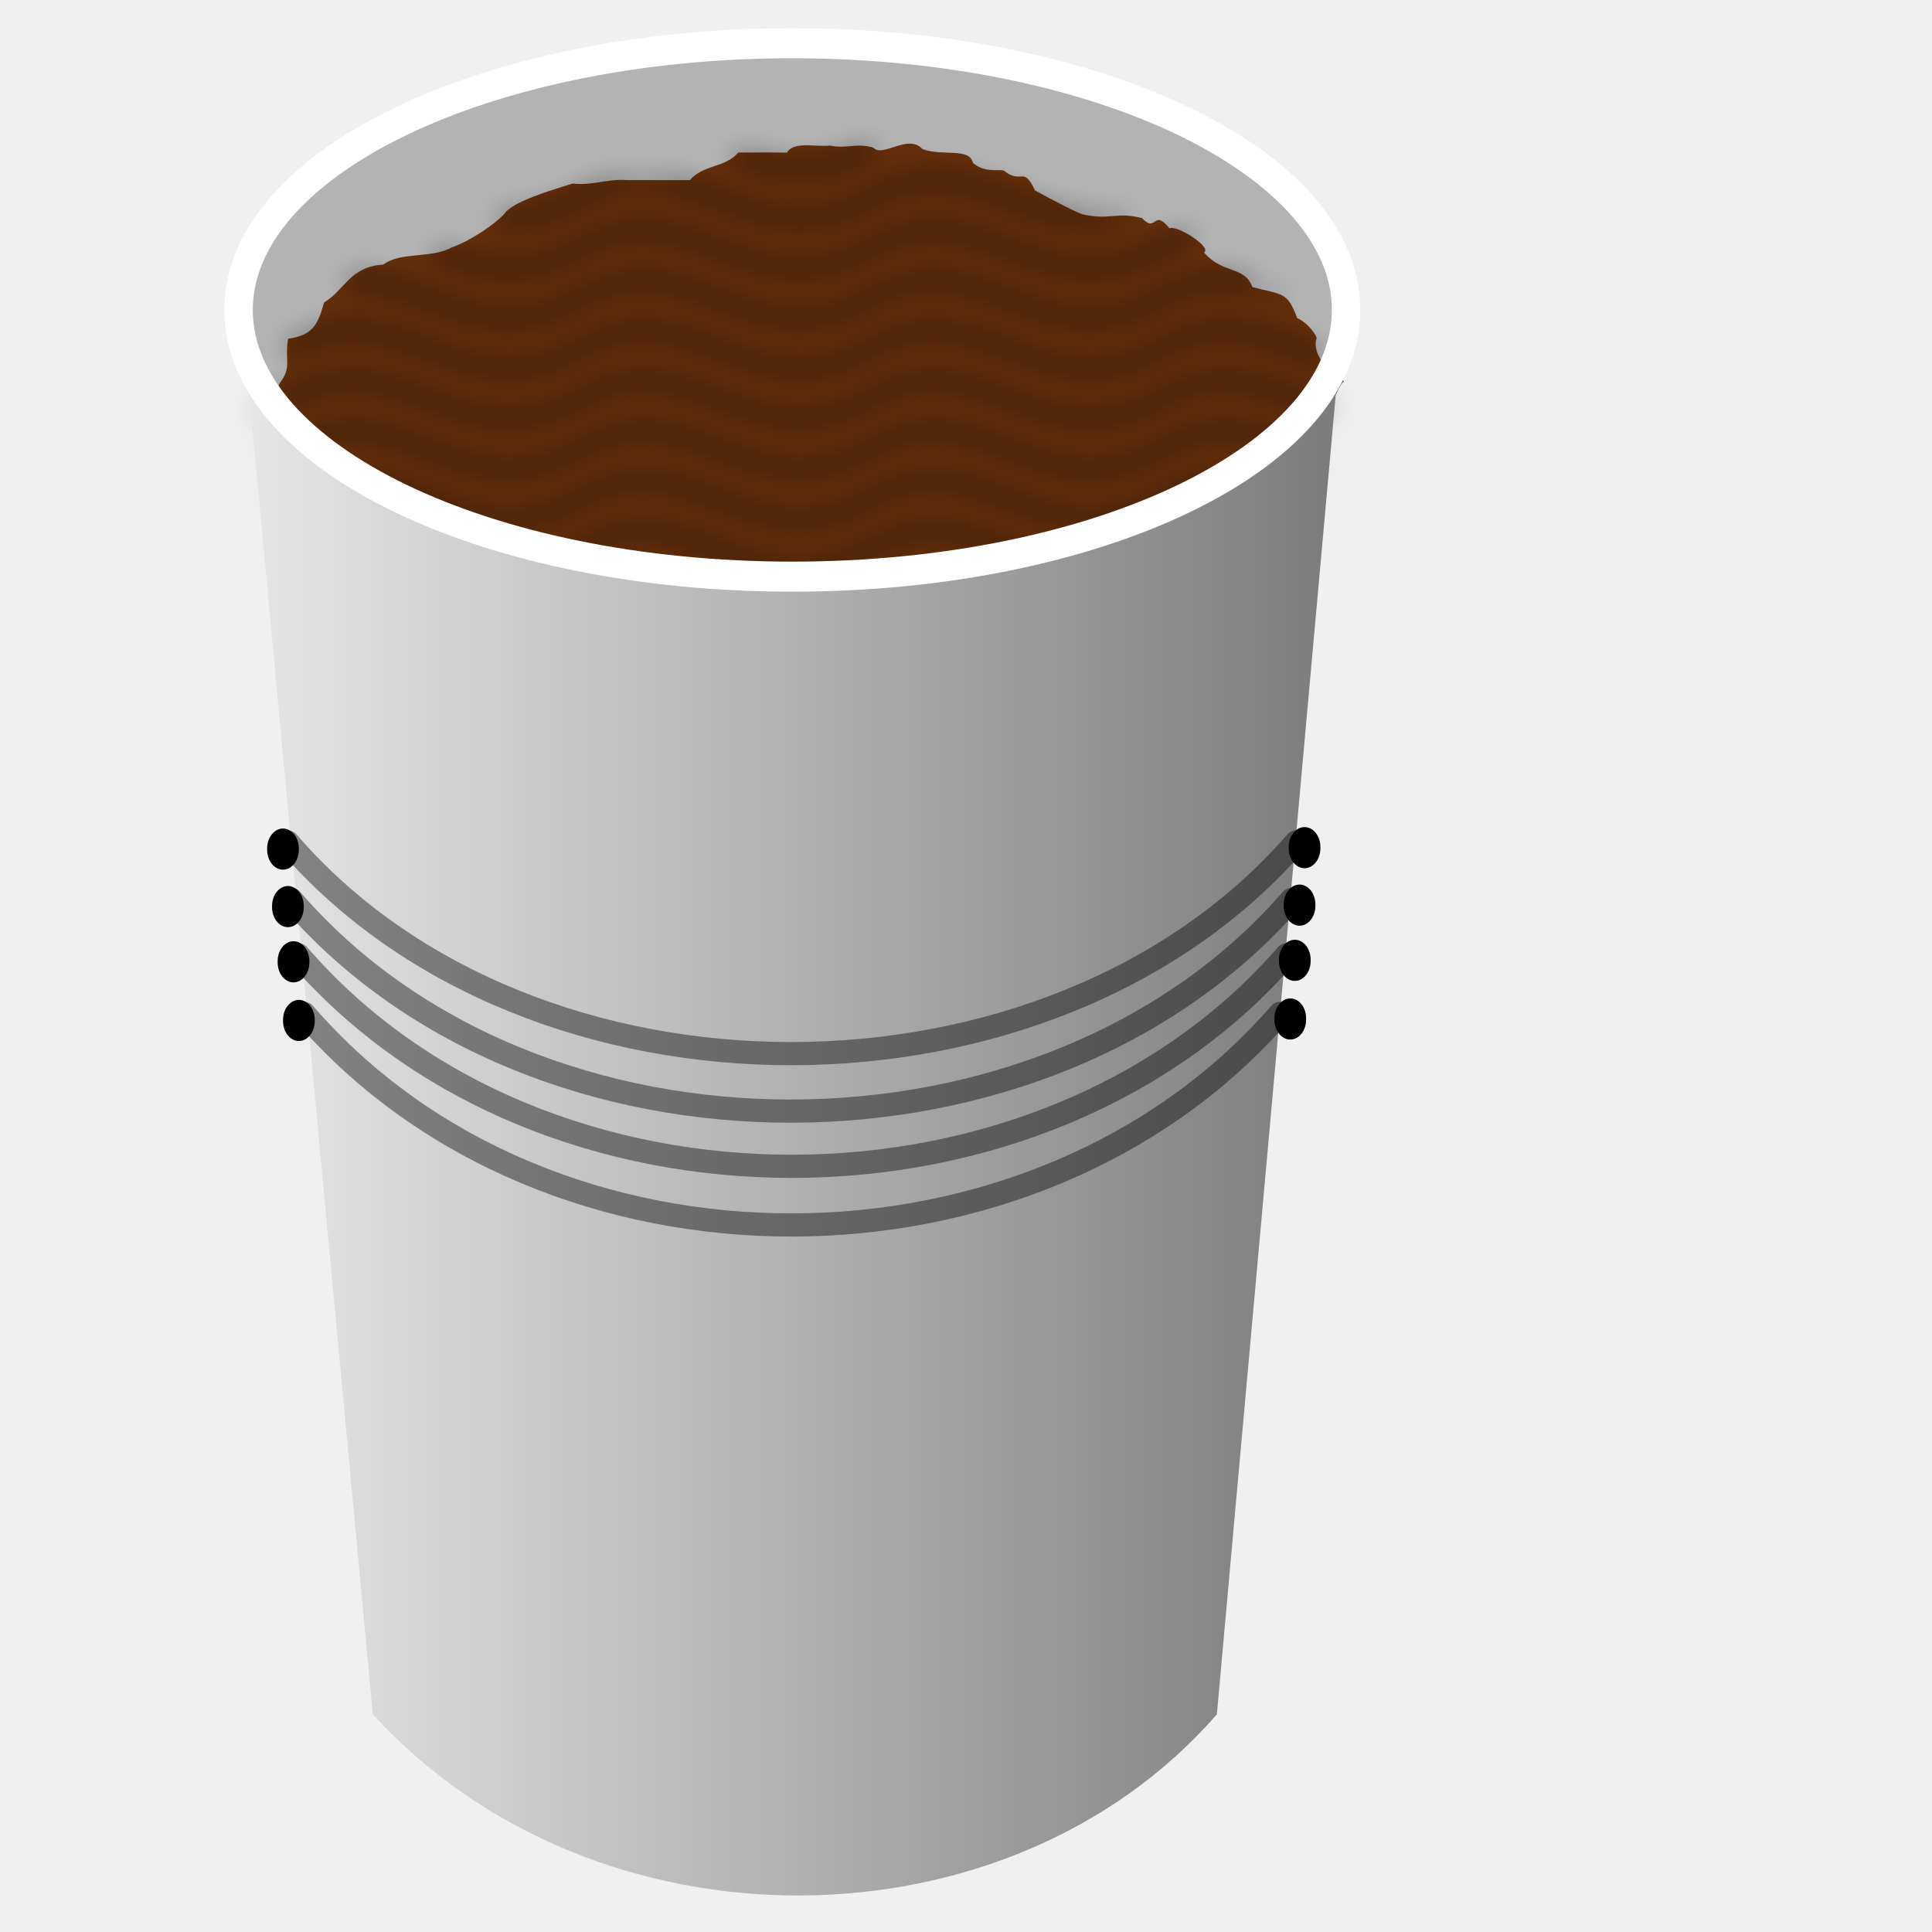
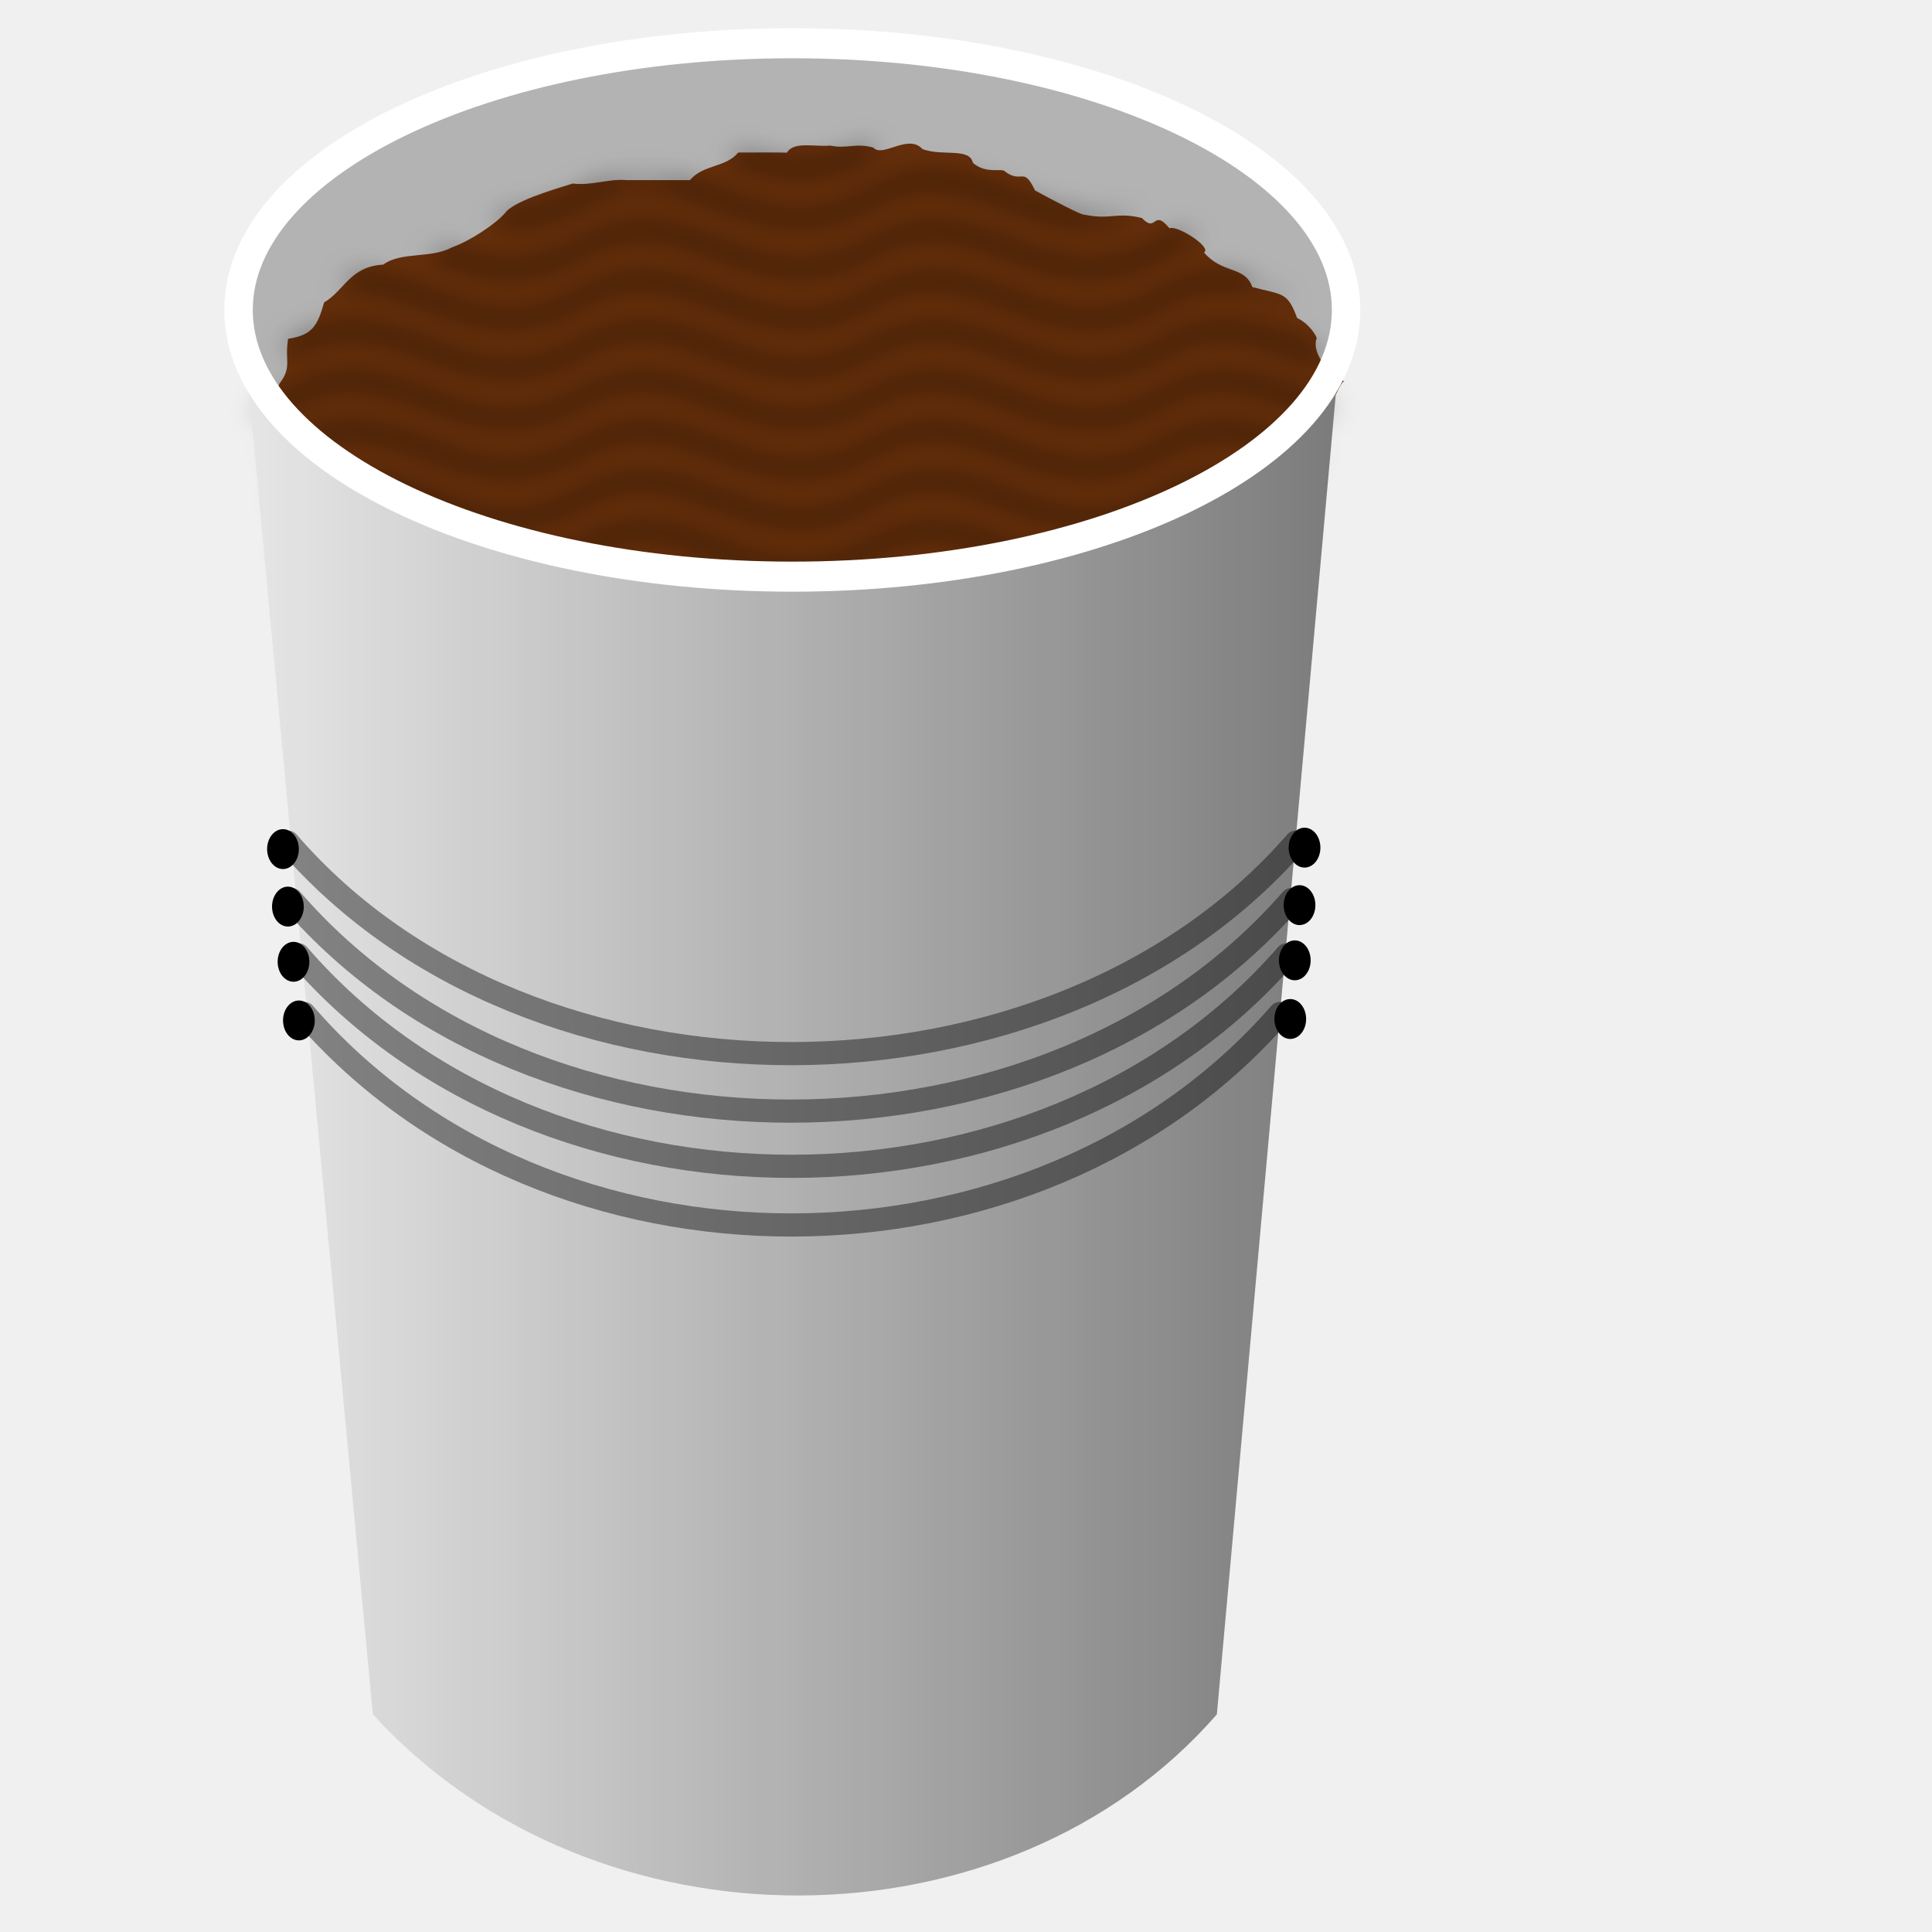
<svg xmlns="http://www.w3.org/2000/svg" xmlns:xlink="http://www.w3.org/1999/xlink" width="200" height="200" id="svg2" version="1.1">
  <defs id="defs4">
    <linearGradient id="linearGradient5482">
      <stop style="stop-color:#000000;stop-opacity:0;" offset="0" id="stop5484" />
      <stop style="stop-color:#000000;stop-opacity:1;" offset="1" id="stop5486" />
    </linearGradient>
    <pattern id="Wavy" height="5.181" width="30.066" patternUnits="userSpaceOnUse">
      <path id="path5257" d="M 7.597,0.061 C 5.079,-0.187 2.656,0.302 -0.01,1.788 L -0.01,3.061 C 2.773,1.431 5.173,1.052 7.472,1.280 C 9.770,1.508 11.969,2.361 14.253,3.218 C 18.820,4.931 23.804,6.676 30.066,3.061 L 30.062,1.788 C 23.622,5.497 19.246,3.770 14.691,2.061 C 12.413,1.207 10.115,0.311 7.597,0.061 z " style="fill:black;stroke:none;" />
    </pattern>
    <filter id="filter5460">
      <feGaussianBlur stdDeviation="1.283" id="feGaussianBlur5462" />
    </filter>
    <linearGradient xlink:href="#linearGradient5482" id="linearGradient5488" x1="25.375" y1="968.613" x2="138.688" y2="968.613" gradientUnits="userSpaceOnUse" />
  </defs>
  <g id="layer1" transform="translate(0,-852.3622)">
-     <path style="fill:#b3b3b3;fill-opacity:1;stroke:none;stroke-opacity:1;stroke-width:2.946;stroke-miterlimit:4;stroke-dasharray:none" id="path2985" d="m 137.381,43.679 a 57.326,26.14 0 1 1 -114.652,0 57.326,26.14 0 1 1 114.652,0 z" transform="matrix(1,0,0,1.05625,1.965717,838.3112)" />
+     <path style="fill:#b3b3b3;fill-opacity:1;stroke:none;stroke-opacity:1;stroke-width:2.946;stroke-miterlimit:4;stroke-dasharray:none" id="path2985" d="m 137.381,43.679 c 0,14.437 -25.666,26.14 -57.326,26.14 -31.66,0 -57.326,-11.703 -57.326,-26.14 0,-14.437 25.666,-26.14 57.326,-26.14 31.66,0 57.326,11.703 57.326,26.14 z" transform="matrix(1,0,0,1.05625,1.965717,838.3112)" />
    <path style="fill:#642e0a;stroke:none;stroke-width:1px;stroke-linecap:butt;stroke-linejoin:miter;stroke-opacity:1;fill-opacity:1" d="m 27.857,897.434 c -2.971,-2.488 0.798,-4.299 1.071,-5.357 1.334,-1.782 0.523,-2.232 0.893,-4.643 2.442,-0.368 3.04,-1.273 3.732,-3.768 2.084,-1.198 2.644,-3.713 6.115,-3.91 1.912,-1.39 4.909,-0.586 7.117,-1.787 1.985,-0.712 4.525,-2.442 5.497,-3.551 0.816,-1.18 4.775,-2.37 7.003,-3.056 2.007,0.241 3.609,-0.507 5.575,-0.357 2.785,0 3.783,0 6.568,0 1.379,-1.638 3.695,-1.27 5,-2.857 1.782,0.005 4.282,-0.018 5.037,0.018 0.7,-1.212 2.879,-0.578 4.466,-0.733 1.803,0.364 2.592,-0.304 4.467,0.202 0.958,1.101 3.618,-1.478 5.092,0.156 2.064,0.782 4.877,-0.186 5.224,1.428 1.413,1.247 3.065,0.444 3.381,0.941 1.756,1.243 1.844,-0.637 3.047,1.916 1.687,0.931 4.831,2.566 5.059,2.5 2.81,0.59 3.336,-0.308 6.012,0.357 1.541,1.637 1.131,-1.06 2.857,1.071 0.669,-0.414 4.454,1.943 3.571,2.5 1.944,2.25 4.213,1.366 5,3.571 3.148,0.85 3.6,0.434 4.643,3.214 1.281,0.577 2.157,2.052 1.996,2.148 -0.529,1.65 1.565,3.837 2.857,4.383 -1.468,0.687 -8.729,25.011 -10.883,27.37 -44.081,14.03 -87.777,1.093 -96.47,5.384 0.153,-2.641 -2.857,-21.88 -3.214,-23.929 0.03,2.444 0.121,-3.353 -0.714,-3.214 z" id="path3852" />
    <path style="fill:url(#Wavy);fill-opacity:1;stroke:none;opacity:0.511;filter:url(#filter5460)" d="m 27.857,897.434 c -2.971,-2.488 0.798,-4.299 1.071,-5.357 1.334,-1.782 0.523,-2.232 0.893,-4.643 2.442,-0.368 3.04,-1.273 3.732,-3.768 2.084,-1.198 2.644,-3.713 6.115,-3.91 1.912,-1.39 4.909,-0.586 7.117,-1.787 1.985,-0.712 4.525,-2.442 5.497,-3.551 0.816,-1.18 4.775,-2.37 7.003,-3.056 2.007,0.241 3.609,-0.507 5.575,-0.357 2.785,0 3.783,0 6.568,0 1.379,-1.638 3.695,-1.27 5,-2.857 1.782,0.005 4.282,-0.018 5.037,0.018 0.7,-1.212 2.879,-0.578 4.466,-0.733 1.803,0.364 2.592,-0.304 4.467,0.202 0.958,1.101 3.618,-1.478 5.092,0.156 2.064,0.782 4.877,-0.186 5.224,1.428 1.413,1.247 3.065,0.444 3.381,0.941 1.756,1.243 1.844,-0.637 3.047,1.916 1.687,0.931 4.831,2.566 5.059,2.5 2.81,0.59 3.336,-0.308 6.012,0.357 1.541,1.637 1.131,-1.06 2.857,1.071 0.669,-0.414 4.454,1.943 3.571,2.5 1.944,2.25 4.213,1.366 5,3.571 3.148,0.85 3.6,0.434 4.643,3.214 1.281,0.577 2.157,2.052 1.996,2.148 -0.529,1.65 1.565,3.837 2.857,4.383 -1.468,0.687 -8.729,25.011 -10.883,27.37 -44.081,14.03 -87.777,1.093 -96.47,5.384 0.153,-2.641 -2.857,-21.88 -3.214,-23.929 0.03,2.444 0.121,-3.353 -0.714,-3.214 z" id="path3852-7" />
    <path style="fill:#e6e6e6;fill-opacity:1;stroke:none" d="M 138.688 36.281 C 134.483 49.534 110.723 59.688 82.031 59.688 C 53.386 59.688 29.636 49.565 25.375 36.344 L 38.594 177.469 C 61.659 202.723 104.419 202.217 125.969 177.469 L 138.688 36.281 z " transform="translate(0,852.3622)" id="rect2987" />
    <path style="fill:none;stroke:#858585;stroke-width:2.4;stroke-linecap:round;stroke-linejoin:miter;stroke-miterlimit:4;stroke-opacity:1;stroke-dasharray:none" d="m 29.799,87.174 c 25.289,29.296 79.075,29.097 104.364,0" id="path3760" transform="translate(0,852.3622)" />
-     <path style="fill:#000000;fill-opacity:1;stroke:none" id="path3762" d="m 30.305,86.958 a 0.979,1.231 0 1 1 -1.957,0 0.979,1.231 0 1 1 1.957,0 z" transform="matrix(1.677419,0,0,1.677419,-19.89756,794.3952)" />
-     <path style="fill:#000000;fill-opacity:1;stroke:none" id="path3762-1" d="m 30.305,86.958 a 0.979,1.231 0 1 1 -1.957,0 0.979,1.231 0 1 1 1.957,0 z" transform="matrix(1.677419,0,0,1.677419,85.85278,794.2446)" />
+     <path style="fill:#000000;fill-opacity:1;stroke:none" id="path3762" d="m 30.305,86.958 c 0,0.68 -0.438,1.231 -0.979,1.231 -0.54,0 -0.979,-0.551 -0.979,-1.231 0,-0.68 0.438,-1.231 0.979,-1.231 0.54,0 0.979,0.551 0.979,1.231 z" transform="matrix(1.677419,0,0,1.677419,-19.89756,794.3952)" />
+     <path style="fill:#000000;fill-opacity:1;stroke:none" id="path3762-1" d="m 30.305,86.958 c 0,0.68 -0.438,1.231 -0.979,1.231 -0.54,0 -0.979,-0.551 -0.979,-1.231 0,-0.68 0.438,-1.231 0.979,-1.231 0.54,0 0.979,0.551 0.979,1.231 z" transform="matrix(1.677419,0,0,1.677419,85.85278,794.2446)" />
    <path style="fill:none;stroke:#858585;stroke-width:2.4;stroke-linecap:round;stroke-linejoin:miter;stroke-miterlimit:4;stroke-opacity:1;stroke-dasharray:none" d="m 30.175,945.488 c 25.289,29.296 78.227,29.097 103.516,0" id="path3760-7" />
-     <path style="fill:#000000;fill-opacity:1;stroke:none" id="path3762-4" d="m 30.305,86.958 a 0.979,1.231 0 1 1 -1.957,0 0.979,1.231 0 1 1 1.957,0 z" transform="matrix(1.677419,0,0,1.677419,-19.38858,800.3475)" />
-     <path style="fill:#000000;fill-opacity:1;stroke:none" id="path3762-1-0" d="m 30.305,86.958 a 0.979,1.231 0 1 1 -1.957,0 0.979,1.231 0 1 1 1.957,0 z" transform="matrix(1.677419,0,0,1.677419,85.33497,800.1968)" />
+     <path style="fill:#000000;fill-opacity:1;stroke:none" id="path3762-4" d="m 30.305,86.958 c 0,0.68 -0.438,1.231 -0.979,1.231 -0.54,0 -0.979,-0.551 -0.979,-1.231 0,-0.68 0.438,-1.231 0.979,-1.231 0.54,0 0.979,0.551 0.979,1.231 z" transform="matrix(1.677419,0,0,1.677419,-19.38858,800.3475)" />
+     <path style="fill:#000000;fill-opacity:1;stroke:none" id="path3762-1-0" d="m 30.305,86.958 c 0,0.68 -0.438,1.231 -0.979,1.231 -0.54,0 -0.979,-0.551 -0.979,-1.231 0,-0.68 0.438,-1.231 0.979,-1.231 0.54,0 0.979,0.551 0.979,1.231 z" transform="matrix(1.677419,0,0,1.677419,85.33497,800.1968)" />
    <path style="fill:none;stroke:#858585;stroke-width:2.4;stroke-linecap:round;stroke-linejoin:miter;stroke-miterlimit:4;stroke-opacity:1;stroke-dasharray:none" d="m 30.889,951.202 c 25.289,29.296 77.021,29.097 102.311,0" id="path3760-9" />
-     <path style="fill:#000000;fill-opacity:1;stroke:none" id="path3762-48" d="m 30.305,86.958 a 0.979,1.231 0 1 1 -1.957,0 0.979,1.231 0 1 1 1.957,0 z" transform="matrix(1.677419,0,0,1.677419,-18.80823,806.0617)" />
-     <path style="fill:#000000;fill-opacity:1;stroke:none" id="path3762-1-8" d="m 30.305,86.958 a 0.979,1.231 0 1 1 -1.957,0 0.979,1.231 0 1 1 1.957,0 z" transform="matrix(1.677419,0,0,1.677419,84.8439,805.9111)" />
+     <path style="fill:#000000;fill-opacity:1;stroke:none" id="path3762-48" d="m 30.305,86.958 c 0,0.68 -0.438,1.231 -0.979,1.231 -0.54,0 -0.979,-0.551 -0.979,-1.231 0,-0.68 0.438,-1.231 0.979,-1.231 0.54,0 0.979,0.551 0.979,1.231 z" transform="matrix(1.677419,0,0,1.677419,-18.80823,806.0617)" />
+     <path style="fill:#000000;fill-opacity:1;stroke:none" id="path3762-1-8" d="m 30.305,86.958 c 0,0.68 -0.438,1.231 -0.979,1.231 -0.54,0 -0.979,-0.551 -0.979,-1.231 0,-0.68 0.438,-1.231 0.979,-1.231 0.54,0 0.979,0.551 0.979,1.231 z" transform="matrix(1.677419,0,0,1.677419,84.8439,805.9111)" />
    <path style="fill:none;stroke:#858585;stroke-width:2.4;stroke-linecap:round;stroke-linejoin:miter;stroke-miterlimit:4;stroke-opacity:1;stroke-dasharray:none" d="m 31.492,957.274 c 25.289,29.296 75.727,29.097 101.016,0" id="path3760-9-2" />
-     <path style="fill:#000000;fill-opacity:1;stroke:none" id="path3762-48-4" d="m 30.305,86.958 a 0.979,1.231 0 1 1 -1.957,0 0.979,1.231 0 1 1 1.957,0 z" transform="matrix(1.677419,0,0,1.677419,-18.25019,812.1332)" />
-     <path style="fill:#000000;fill-opacity:1;stroke:none" id="path3762-1-8-5" d="m 30.305,86.958 a 0.979,1.231 0 1 1 -1.957,0 0.979,1.231 0 1 1 1.957,0 z" transform="matrix(1.677419,0,0,1.677419,84.37514,811.9825)" />
+     <path style="fill:#000000;fill-opacity:1;stroke:none" id="path3762-48-4" d="m 30.305,86.958 c 0,0.68 -0.438,1.231 -0.979,1.231 -0.54,0 -0.979,-0.551 -0.979,-1.231 0,-0.68 0.438,-1.231 0.979,-1.231 0.54,0 0.979,0.551 0.979,1.231 z" transform="matrix(1.677419,0,0,1.677419,-18.25019,812.1332)" />
+     <path style="fill:#000000;fill-opacity:1;stroke:none" id="path3762-1-8-5" d="m 30.305,86.958 c 0,0.68 -0.438,1.231 -0.979,1.231 -0.54,0 -0.979,-0.551 -0.979,-1.231 0,-0.68 0.438,-1.231 0.979,-1.231 0.54,0 0.979,0.551 0.979,1.231 z" transform="matrix(1.677419,0,0,1.677419,84.37514,811.9825)" />
    <path style="fill:url(#linearGradient5488);fill-opacity:1;stroke:none;opacity:0.464" d="m 138.688,888.643 c -4.205,13.253 -27.964,23.406 -56.656,23.406 -28.645,0 -52.395,-10.122 -56.656,-23.344 l 13.219,141.125 c 23.065,25.254 65.825,24.749 87.375,0 L 138.688,888.643 z" id="rect2987-1" />
-     <path style="fill:none;fill-opacity:1;stroke:#ffffff;stroke-width:2.946;stroke-miterlimit:4;stroke-opacity:1;stroke-dasharray:none" id="path2985-1" d="m 137.381,43.679 a 57.326,26.14 0 1 1 -114.652,0 57.326,26.14 0 1 1 114.652,0 z" transform="matrix(1,0,0,1.05625,1.965717,838.3112)" />
+     <path style="fill:none;fill-opacity:1;stroke:#ffffff;stroke-width:2.946;stroke-miterlimit:4;stroke-opacity:1;stroke-dasharray:none" id="path2985-1" d="m 137.381,43.679 c 0,14.437 -25.666,26.14 -57.326,26.14 -31.66,0 -57.326,-11.703 -57.326,-26.14 0,-14.437 25.666,-26.14 57.326,-26.14 31.66,0 57.326,11.703 57.326,26.14 z" transform="matrix(1,0,0,1.05625,1.965717,838.3112)" />
  </g>
</svg>
